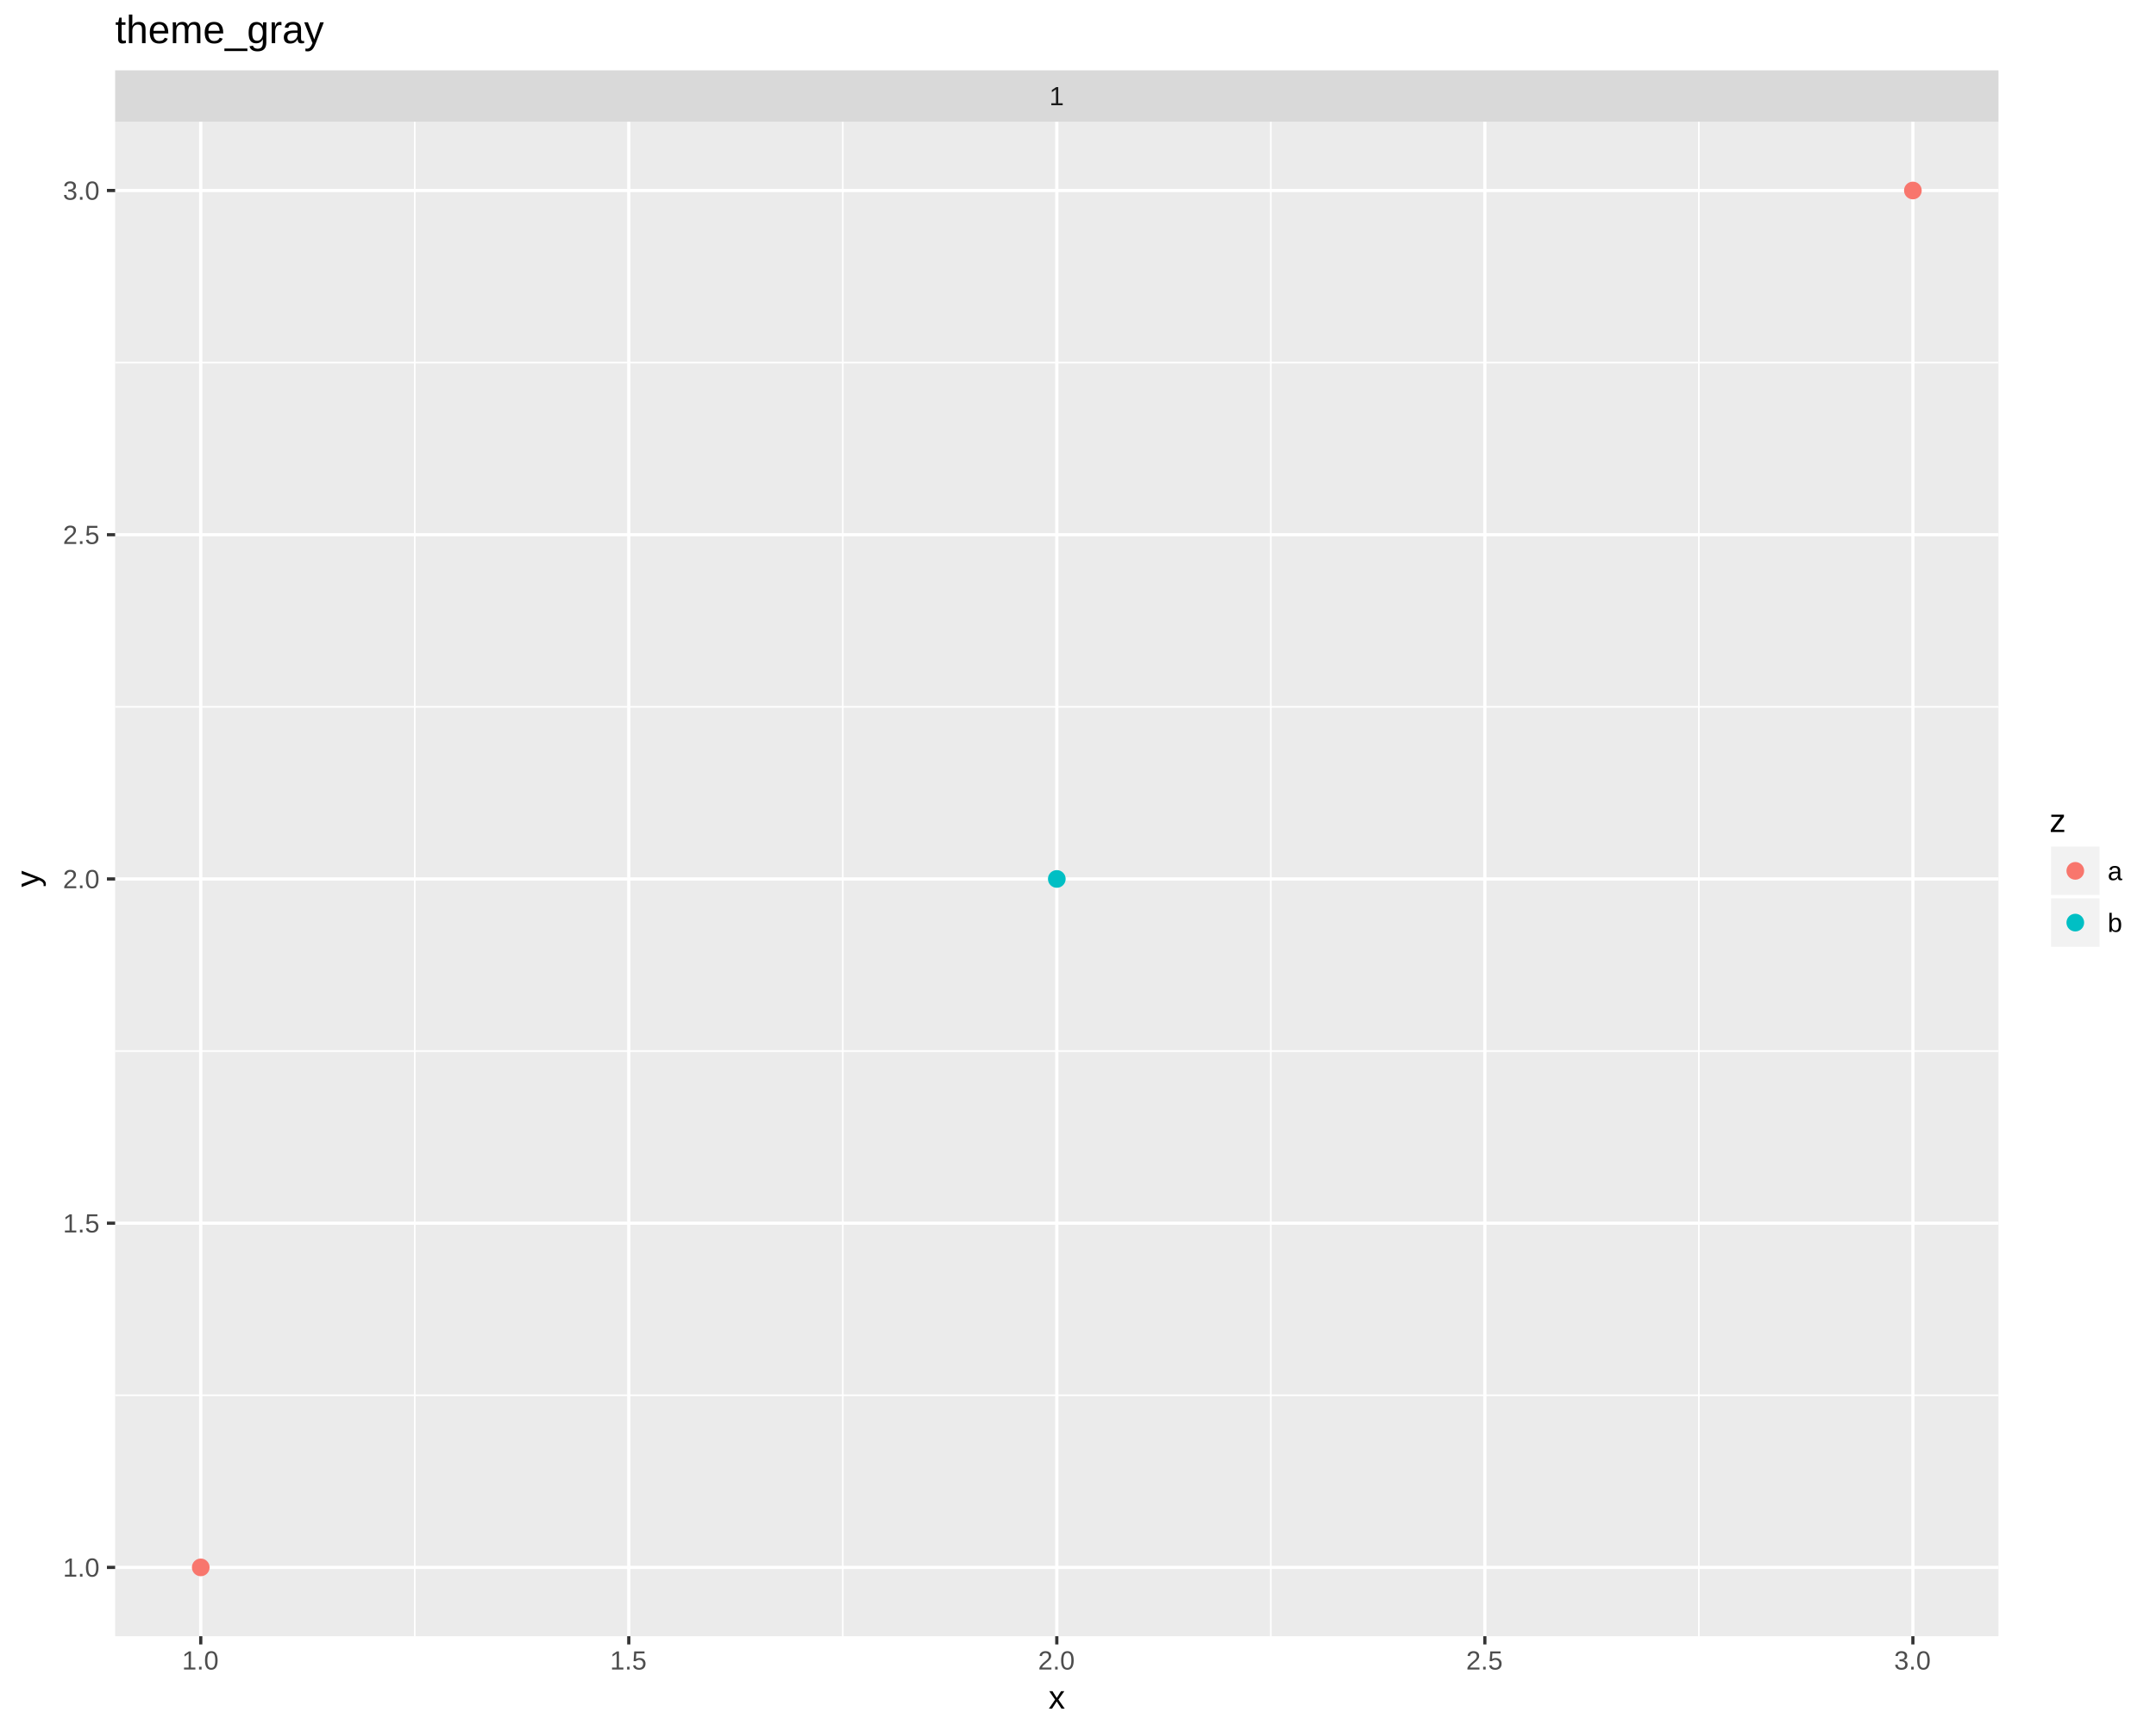
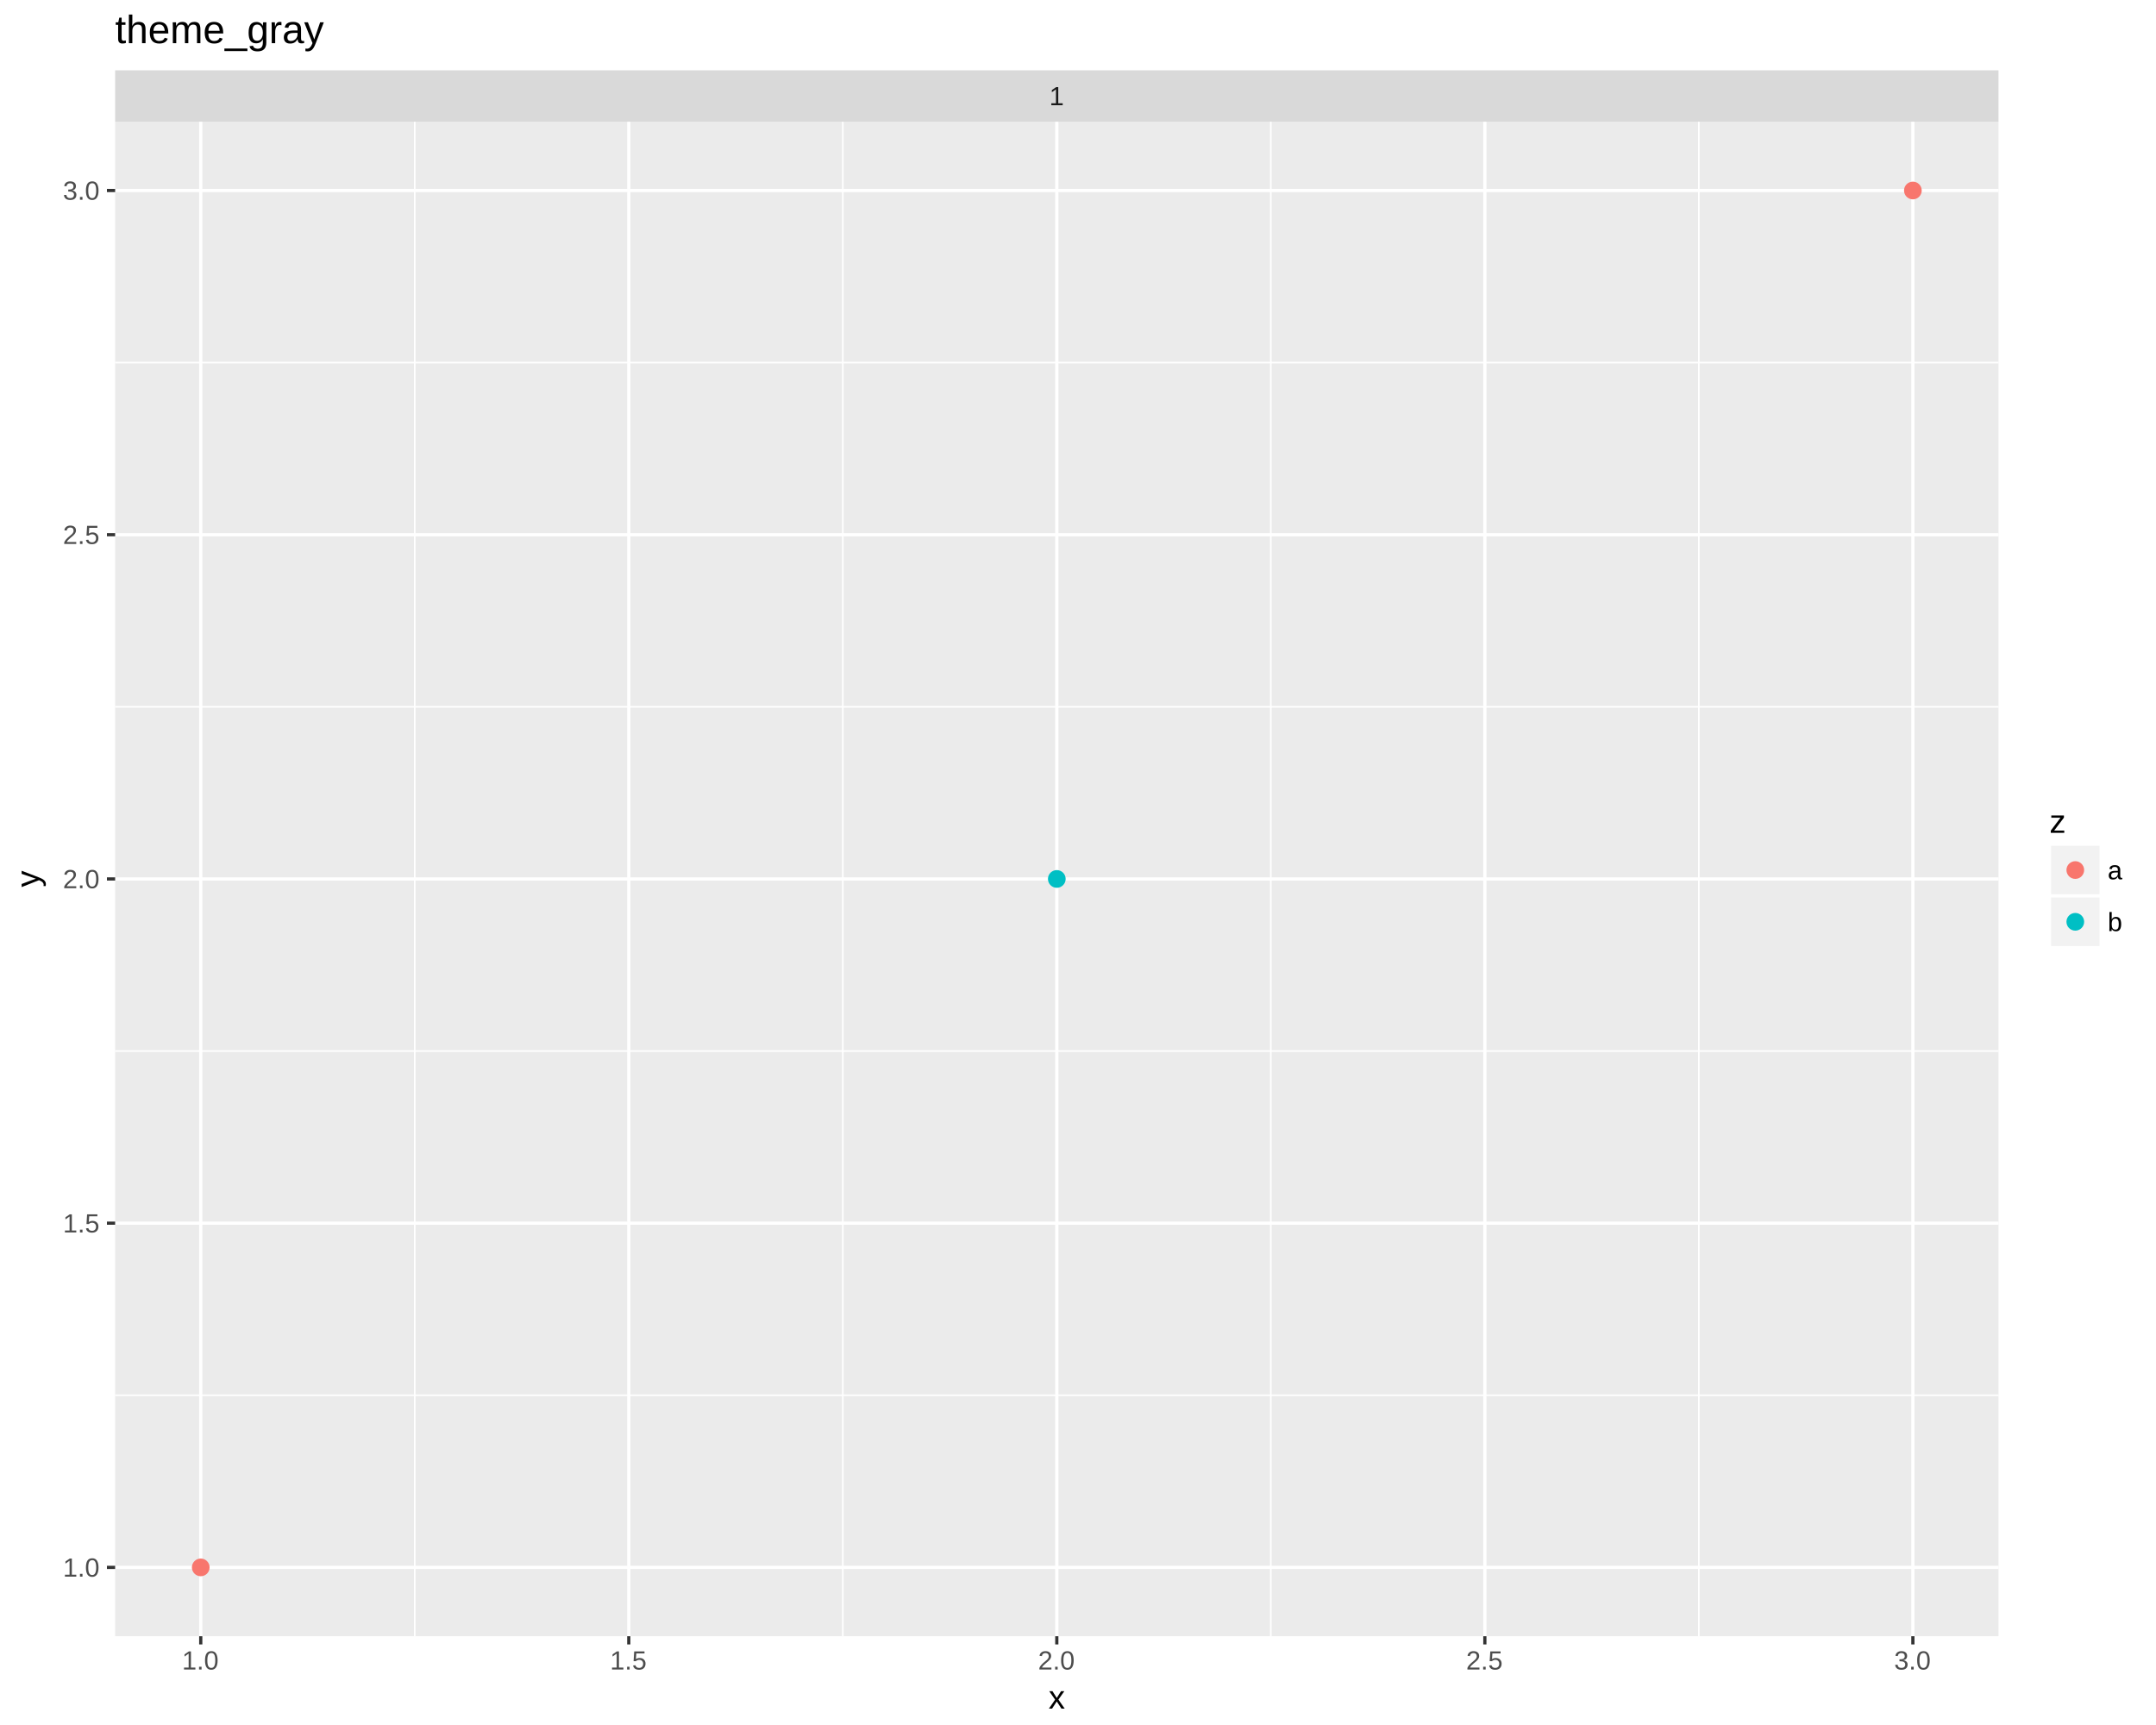
<svg xmlns="http://www.w3.org/2000/svg" viewBox="0 0 720.00 576.00">
  <defs>
    <style type="text/css">
    line, polyline, polygon, path, rect, circle {
      fill: none;
      stroke: #000000;
      stroke-linecap: round;
      stroke-linejoin: round;
      stroke-miterlimit: 10.00;
    }
  </style>
  </defs>
  <rect width="100%" height="100%" style="stroke: none; fill: #FFFFFF;" />
  <rect x="0.00" y="0.00" width="720.00" height="576.00" style="stroke-width: 1.07; stroke: #FFFFFF; fill: #FFFFFF;" />
  <defs>
    <clipPath id="cpMzguNDV8NjY3LjQwfDU0Ni4zNnw0MC42Mg==">
      <rect x="38.45" y="40.62" width="628.95" height="505.74" />
    </clipPath>
  </defs>
  <rect x="38.45" y="40.62" width="628.95" height="505.74" style="stroke-width: 1.07; stroke: none; fill: #EBEBEB;" clip-path="url(#cpMzguNDV8NjY3LjQwfDU0Ni4zNnw0MC42Mg==)" />
  <polyline points="38.45,465.90 667.40,465.90 " style="stroke-width: 0.53; stroke: #FFFFFF; stroke-linecap: butt;" clip-path="url(#cpMzguNDV8NjY3LjQwfDU0Ni4zNnw0MC42Mg==)" />
  <polyline points="38.45,350.96 667.40,350.96 " style="stroke-width: 0.53; stroke: #FFFFFF; stroke-linecap: butt;" clip-path="url(#cpMzguNDV8NjY3LjQwfDU0Ni4zNnw0MC42Mg==)" />
  <polyline points="38.45,236.02 667.40,236.02 " style="stroke-width: 0.53; stroke: #FFFFFF; stroke-linecap: butt;" clip-path="url(#cpMzguNDV8NjY3LjQwfDU0Ni4zNnw0MC42Mg==)" />
  <polyline points="38.45,121.08 667.40,121.08 " style="stroke-width: 0.53; stroke: #FFFFFF; stroke-linecap: butt;" clip-path="url(#cpMzguNDV8NjY3LjQwfDU0Ni4zNnw0MC42Mg==)" />
  <polyline points="138.51,546.36 138.51,40.62 " style="stroke-width: 0.53; stroke: #FFFFFF; stroke-linecap: butt;" clip-path="url(#cpMzguNDV8NjY3LjQwfDU0Ni4zNnw0MC42Mg==)" />
  <polyline points="281.45,546.36 281.45,40.62 " style="stroke-width: 0.53; stroke: #FFFFFF; stroke-linecap: butt;" clip-path="url(#cpMzguNDV8NjY3LjQwfDU0Ni4zNnw0MC42Mg==)" />
  <polyline points="424.39,546.36 424.39,40.62 " style="stroke-width: 0.53; stroke: #FFFFFF; stroke-linecap: butt;" clip-path="url(#cpMzguNDV8NjY3LjQwfDU0Ni4zNnw0MC42Mg==)" />
  <polyline points="567.34,546.36 567.34,40.62 " style="stroke-width: 0.53; stroke: #FFFFFF; stroke-linecap: butt;" clip-path="url(#cpMzguNDV8NjY3LjQwfDU0Ni4zNnw0MC42Mg==)" />
  <polyline points="38.45,523.37 667.40,523.37 " style="stroke-width: 1.07; stroke: #FFFFFF; stroke-linecap: butt;" clip-path="url(#cpMzguNDV8NjY3LjQwfDU0Ni4zNnw0MC42Mg==)" />
  <polyline points="38.45,408.43 667.40,408.43 " style="stroke-width: 1.07; stroke: #FFFFFF; stroke-linecap: butt;" clip-path="url(#cpMzguNDV8NjY3LjQwfDU0Ni4zNnw0MC42Mg==)" />
  <polyline points="38.45,293.49 667.40,293.49 " style="stroke-width: 1.07; stroke: #FFFFFF; stroke-linecap: butt;" clip-path="url(#cpMzguNDV8NjY3LjQwfDU0Ni4zNnw0MC42Mg==)" />
  <polyline points="38.45,178.55 667.40,178.55 " style="stroke-width: 1.07; stroke: #FFFFFF; stroke-linecap: butt;" clip-path="url(#cpMzguNDV8NjY3LjQwfDU0Ni4zNnw0MC42Mg==)" />
  <polyline points="38.45,63.61 667.40,63.61 " style="stroke-width: 1.07; stroke: #FFFFFF; stroke-linecap: butt;" clip-path="url(#cpMzguNDV8NjY3LjQwfDU0Ni4zNnw0MC42Mg==)" />
  <polyline points="67.04,546.36 67.04,40.62 " style="stroke-width: 1.07; stroke: #FFFFFF; stroke-linecap: butt;" clip-path="url(#cpMzguNDV8NjY3LjQwfDU0Ni4zNnw0MC42Mg==)" />
  <polyline points="209.98,546.36 209.98,40.62 " style="stroke-width: 1.07; stroke: #FFFFFF; stroke-linecap: butt;" clip-path="url(#cpMzguNDV8NjY3LjQwfDU0Ni4zNnw0MC42Mg==)" />
  <polyline points="352.92,546.36 352.92,40.62 " style="stroke-width: 1.07; stroke: #FFFFFF; stroke-linecap: butt;" clip-path="url(#cpMzguNDV8NjY3LjQwfDU0Ni4zNnw0MC42Mg==)" />
  <polyline points="495.87,546.36 495.87,40.62 " style="stroke-width: 1.07; stroke: #FFFFFF; stroke-linecap: butt;" clip-path="url(#cpMzguNDV8NjY3LjQwfDU0Ni4zNnw0MC42Mg==)" />
  <polyline points="638.81,546.36 638.81,40.62 " style="stroke-width: 1.07; stroke: #FFFFFF; stroke-linecap: butt;" clip-path="url(#cpMzguNDV8NjY3LjQwfDU0Ni4zNnw0MC42Mg==)" />
  <circle cx="67.04" cy="523.37" r="1.95pt" style="stroke-width: 0.71; stroke: #F8766D; fill: #F8766D;" clip-path="url(#cpMzguNDV8NjY3LjQwfDU0Ni4zNnw0MC42Mg==)" />
  <circle cx="352.92" cy="293.49" r="1.95pt" style="stroke-width: 0.71; stroke: #00BFC4; fill: #00BFC4;" clip-path="url(#cpMzguNDV8NjY3LjQwfDU0Ni4zNnw0MC42Mg==)" />
  <circle cx="638.81" cy="63.61" r="1.95pt" style="stroke-width: 0.71; stroke: #F8766D; fill: #F8766D;" clip-path="url(#cpMzguNDV8NjY3LjQwfDU0Ni4zNnw0MC42Mg==)" />
  <defs>
    <clipPath id="cpMC4wMHw3MjAuMDB8NTc2LjAwfDAuMDA=">
      <rect x="0.00" y="0.00" width="720.00" height="576.00" />
    </clipPath>
  </defs>
  <defs>
    <clipPath id="cpMzguNDV8NjY3LjQwfDQwLjYyfDIzLjQ4">
      <rect x="38.45" y="23.48" width="628.95" height="17.15" />
    </clipPath>
  </defs>
  <rect x="38.45" y="23.48" width="628.95" height="17.15" style="stroke-width: 1.07; stroke: none; fill: #D9D9D9;" clip-path="url(#cpMzguNDV8NjY3LjQwfDQwLjYyfDIzLjQ4)" />
  <g clip-path="url(#cpMzguNDV8NjY3LjQwfDQwLjYyfDIzLjQ4)">
    <text x="350.42" y="35.14" style="font-size: 8.80px; fill: #1A1A1A; font-family: Liberation Sans;" textLength="5.01px" lengthAdjust="spacingAndGlyphs">1</text>
  </g>
  <defs>
    <clipPath id="cpMC4wMHw3MjAuMDB8NTc2LjAwfDAuMDA=">
      <rect x="0.00" y="0.00" width="720.00" height="576.00" />
    </clipPath>
  </defs>
  <polyline points="67.04,549.10 67.04,546.36 " style="stroke-width: 1.07; stroke: #333333; stroke-linecap: butt;" clip-path="url(#cpMC4wMHw3MjAuMDB8NTc2LjAwfDAuMDA=)" />
  <polyline points="209.98,549.10 209.98,546.36 " style="stroke-width: 1.07; stroke: #333333; stroke-linecap: butt;" clip-path="url(#cpMC4wMHw3MjAuMDB8NTc2LjAwfDAuMDA=)" />
  <polyline points="352.92,549.10 352.92,546.36 " style="stroke-width: 1.07; stroke: #333333; stroke-linecap: butt;" clip-path="url(#cpMC4wMHw3MjAuMDB8NTc2LjAwfDAuMDA=)" />
  <polyline points="495.87,549.10 495.87,546.36 " style="stroke-width: 1.07; stroke: #333333; stroke-linecap: butt;" clip-path="url(#cpMC4wMHw3MjAuMDB8NTc2LjAwfDAuMDA=)" />
  <polyline points="638.81,549.10 638.81,546.36 " style="stroke-width: 1.07; stroke: #333333; stroke-linecap: butt;" clip-path="url(#cpMC4wMHw3MjAuMDB8NTc2LjAwfDAuMDA=)" />
  <g clip-path="url(#cpMC4wMHw3MjAuMDB8NTc2LjAwfDAuMDA=)">
    <text x="60.78" y="557.48" style="font-size: 8.80px; fill: #4D4D4D; font-family: Liberation Sans;" textLength="12.51px" lengthAdjust="spacingAndGlyphs">1.0</text>
  </g>
  <g clip-path="url(#cpMC4wMHw3MjAuMDB8NTc2LjAwfDAuMDA=)">
    <text x="203.72" y="557.48" style="font-size: 8.80px; fill: #4D4D4D; font-family: Liberation Sans;" textLength="12.51px" lengthAdjust="spacingAndGlyphs">1.5</text>
  </g>
  <g clip-path="url(#cpMC4wMHw3MjAuMDB8NTc2LjAwfDAuMDA=)">
    <text x="346.67" y="557.48" style="font-size: 8.80px; fill: #4D4D4D; font-family: Liberation Sans;" textLength="12.51px" lengthAdjust="spacingAndGlyphs">2.0</text>
  </g>
  <g clip-path="url(#cpMC4wMHw3MjAuMDB8NTc2LjAwfDAuMDA=)">
    <text x="489.61" y="557.48" style="font-size: 8.80px; fill: #4D4D4D; font-family: Liberation Sans;" textLength="12.51px" lengthAdjust="spacingAndGlyphs">2.5</text>
  </g>
  <g clip-path="url(#cpMC4wMHw3MjAuMDB8NTc2LjAwfDAuMDA=)">
    <text x="632.55" y="557.48" style="font-size: 8.80px; fill: #4D4D4D; font-family: Liberation Sans;" textLength="12.51px" lengthAdjust="spacingAndGlyphs">3.0</text>
  </g>
  <g clip-path="url(#cpMC4wMHw3MjAuMDB8NTc2LjAwfDAuMDA=)">
    <text x="21.01" y="526.47" style="font-size: 8.80px; fill: #4D4D4D; font-family: Liberation Sans;" textLength="12.51px" lengthAdjust="spacingAndGlyphs">1.0</text>
  </g>
  <g clip-path="url(#cpMC4wMHw3MjAuMDB8NTc2LjAwfDAuMDA=)">
    <text x="21.01" y="411.53" style="font-size: 8.80px; fill: #4D4D4D; font-family: Liberation Sans;" textLength="12.51px" lengthAdjust="spacingAndGlyphs">1.5</text>
  </g>
  <g clip-path="url(#cpMC4wMHw3MjAuMDB8NTc2LjAwfDAuMDA=)">
    <text x="21.01" y="296.59" style="font-size: 8.80px; fill: #4D4D4D; font-family: Liberation Sans;" textLength="12.51px" lengthAdjust="spacingAndGlyphs">2.0</text>
  </g>
  <g clip-path="url(#cpMC4wMHw3MjAuMDB8NTc2LjAwfDAuMDA=)">
    <text x="21.01" y="181.64" style="font-size: 8.80px; fill: #4D4D4D; font-family: Liberation Sans;" textLength="12.51px" lengthAdjust="spacingAndGlyphs">2.5</text>
  </g>
  <g clip-path="url(#cpMC4wMHw3MjAuMDB8NTc2LjAwfDAuMDA=)">
    <text x="21.01" y="66.70" style="font-size: 8.80px; fill: #4D4D4D; font-family: Liberation Sans;" textLength="12.51px" lengthAdjust="spacingAndGlyphs">3.0</text>
  </g>
  <polyline points="35.71,523.37 38.45,523.37 " style="stroke-width: 1.07; stroke: #333333; stroke-linecap: butt;" clip-path="url(#cpMC4wMHw3MjAuMDB8NTc2LjAwfDAuMDA=)" />
  <polyline points="35.71,408.43 38.45,408.43 " style="stroke-width: 1.07; stroke: #333333; stroke-linecap: butt;" clip-path="url(#cpMC4wMHw3MjAuMDB8NTc2LjAwfDAuMDA=)" />
  <polyline points="35.71,293.49 38.45,293.49 " style="stroke-width: 1.07; stroke: #333333; stroke-linecap: butt;" clip-path="url(#cpMC4wMHw3MjAuMDB8NTc2LjAwfDAuMDA=)" />
  <polyline points="35.71,178.55 38.45,178.55 " style="stroke-width: 1.07; stroke: #333333; stroke-linecap: butt;" clip-path="url(#cpMC4wMHw3MjAuMDB8NTc2LjAwfDAuMDA=)" />
  <polyline points="35.71,63.61 38.45,63.61 " style="stroke-width: 1.07; stroke: #333333; stroke-linecap: butt;" clip-path="url(#cpMC4wMHw3MjAuMDB8NTc2LjAwfDAuMDA=)" />
  <g clip-path="url(#cpMC4wMHw3MjAuMDB8NTc2LjAwfDAuMDA=)">
    <text x="350.17" y="570.52" style="font-size: 11.00px; font-family: Liberation Sans;" textLength="5.50px" lengthAdjust="spacingAndGlyphs">x</text>
  </g>
  <g clip-path="url(#cpMC4wMHw3MjAuMDB8NTc2LjAwfDAuMDA=)">
    <text transform="translate(13.04,296.24) rotate(-90)" style="font-size: 11.00px; font-family: Liberation Sans;" textLength="5.50px" lengthAdjust="spacingAndGlyphs">y</text>
  </g>
-   <rect x="678.74" y="264.60" width="35.78" height="57.78" style="stroke-width: 1.07; stroke: none; fill: #FFFFFF;" clip-path="url(#cpMC4wMHw3MjAuMDB8NTc2LjAwfDAuMDA=)" />
+   <rect x="678.74" y="264.87" width="35.78" height="57.24" style="stroke-width: 1.07; stroke: none; fill: #FFFFFF;" clip-path="url(#cpMC4wMHw3MjAuMDB8NTc2LjAwfDAuMDA=)" />
  <g clip-path="url(#cpMC4wMHw3MjAuMDB8NTc2LjAwfDAuMDA=)">
-     <text x="684.41" y="277.83" style="font-size: 11.00px; font-family: Liberation Sans;" textLength="5.50px" lengthAdjust="spacingAndGlyphs">z</text>
+     <text x="684.41" y="278.10" style="font-size: 11.00px; font-family: Liberation Sans;" textLength="5.50px" lengthAdjust="spacingAndGlyphs">z</text>
  </g>
-   <rect x="684.41" y="282.15" width="17.28" height="17.28" style="stroke-width: 1.07; stroke: #FFFFFF; fill: #F2F2F2;" clip-path="url(#cpMC4wMHw3MjAuMDB8NTc2LjAwfDAuMDA=)" />
-   <circle cx="693.05" cy="290.79" r="1.95pt" style="stroke-width: 0.71; stroke: #F8766D; fill: #F8766D;" clip-path="url(#cpMC4wMHw3MjAuMDB8NTc2LjAwfDAuMDA=)" />
-   <rect x="684.41" y="299.43" width="17.28" height="17.28" style="stroke-width: 1.07; stroke: #FFFFFF; fill: #F2F2F2;" clip-path="url(#cpMC4wMHw3MjAuMDB8NTc2LjAwfDAuMDA=)" />
-   <circle cx="693.05" cy="308.07" r="1.95pt" style="stroke-width: 0.71; stroke: #00BFC4; fill: #00BFC4;" clip-path="url(#cpMC4wMHw3MjAuMDB8NTc2LjAwfDAuMDA=)" />
+   <rect x="684.41" y="281.88" width="17.28" height="17.28" style="stroke-width: 1.07; stroke: #FFFFFF; fill: #F2F2F2;" clip-path="url(#cpMC4wMHw3MjAuMDB8NTc2LjAwfDAuMDA=)" />
+   <circle cx="693.05" cy="290.52" r="1.95pt" style="stroke-width: 0.71; stroke: #F8766D; fill: #F8766D;" clip-path="url(#cpMC4wMHw3MjAuMDB8NTc2LjAwfDAuMDA=)" />
+   <rect x="684.41" y="299.16" width="17.28" height="17.28" style="stroke-width: 1.07; stroke: #FFFFFF; fill: #F2F2F2;" clip-path="url(#cpMC4wMHw3MjAuMDB8NTc2LjAwfDAuMDA=)" />
+   <circle cx="693.05" cy="307.80" r="1.95pt" style="stroke-width: 0.71; stroke: #00BFC4; fill: #00BFC4;" clip-path="url(#cpMC4wMHw3MjAuMDB8NTc2LjAwfDAuMDA=)" />
  <g clip-path="url(#cpMC4wMHw3MjAuMDB8NTc2LjAwfDAuMDA=)">
-     <text x="703.85" y="293.89" style="font-size: 8.80px; font-family: Liberation Sans;" textLength="5.01px" lengthAdjust="spacingAndGlyphs">a</text>
+     <text x="703.85" y="293.62" style="font-size: 8.80px; font-family: Liberation Sans;" textLength="5.01px" lengthAdjust="spacingAndGlyphs">a</text>
  </g>
  <g clip-path="url(#cpMC4wMHw3MjAuMDB8NTc2LjAwfDAuMDA=)">
-     <text x="703.85" y="311.17" style="font-size: 8.80px; font-family: Liberation Sans;" textLength="5.01px" lengthAdjust="spacingAndGlyphs">b</text>
+     <text x="703.85" y="310.90" style="font-size: 8.80px; font-family: Liberation Sans;" textLength="5.01px" lengthAdjust="spacingAndGlyphs">b</text>
  </g>
  <g clip-path="url(#cpMC4wMHw3MjAuMDB8NTc2LjAwfDAuMDA=)">
    <text x="38.45" y="14.42" style="font-size: 13.20px; font-family: Liberation Sans;" textLength="68.65px" lengthAdjust="spacingAndGlyphs">theme_gray</text>
  </g>
</svg>
